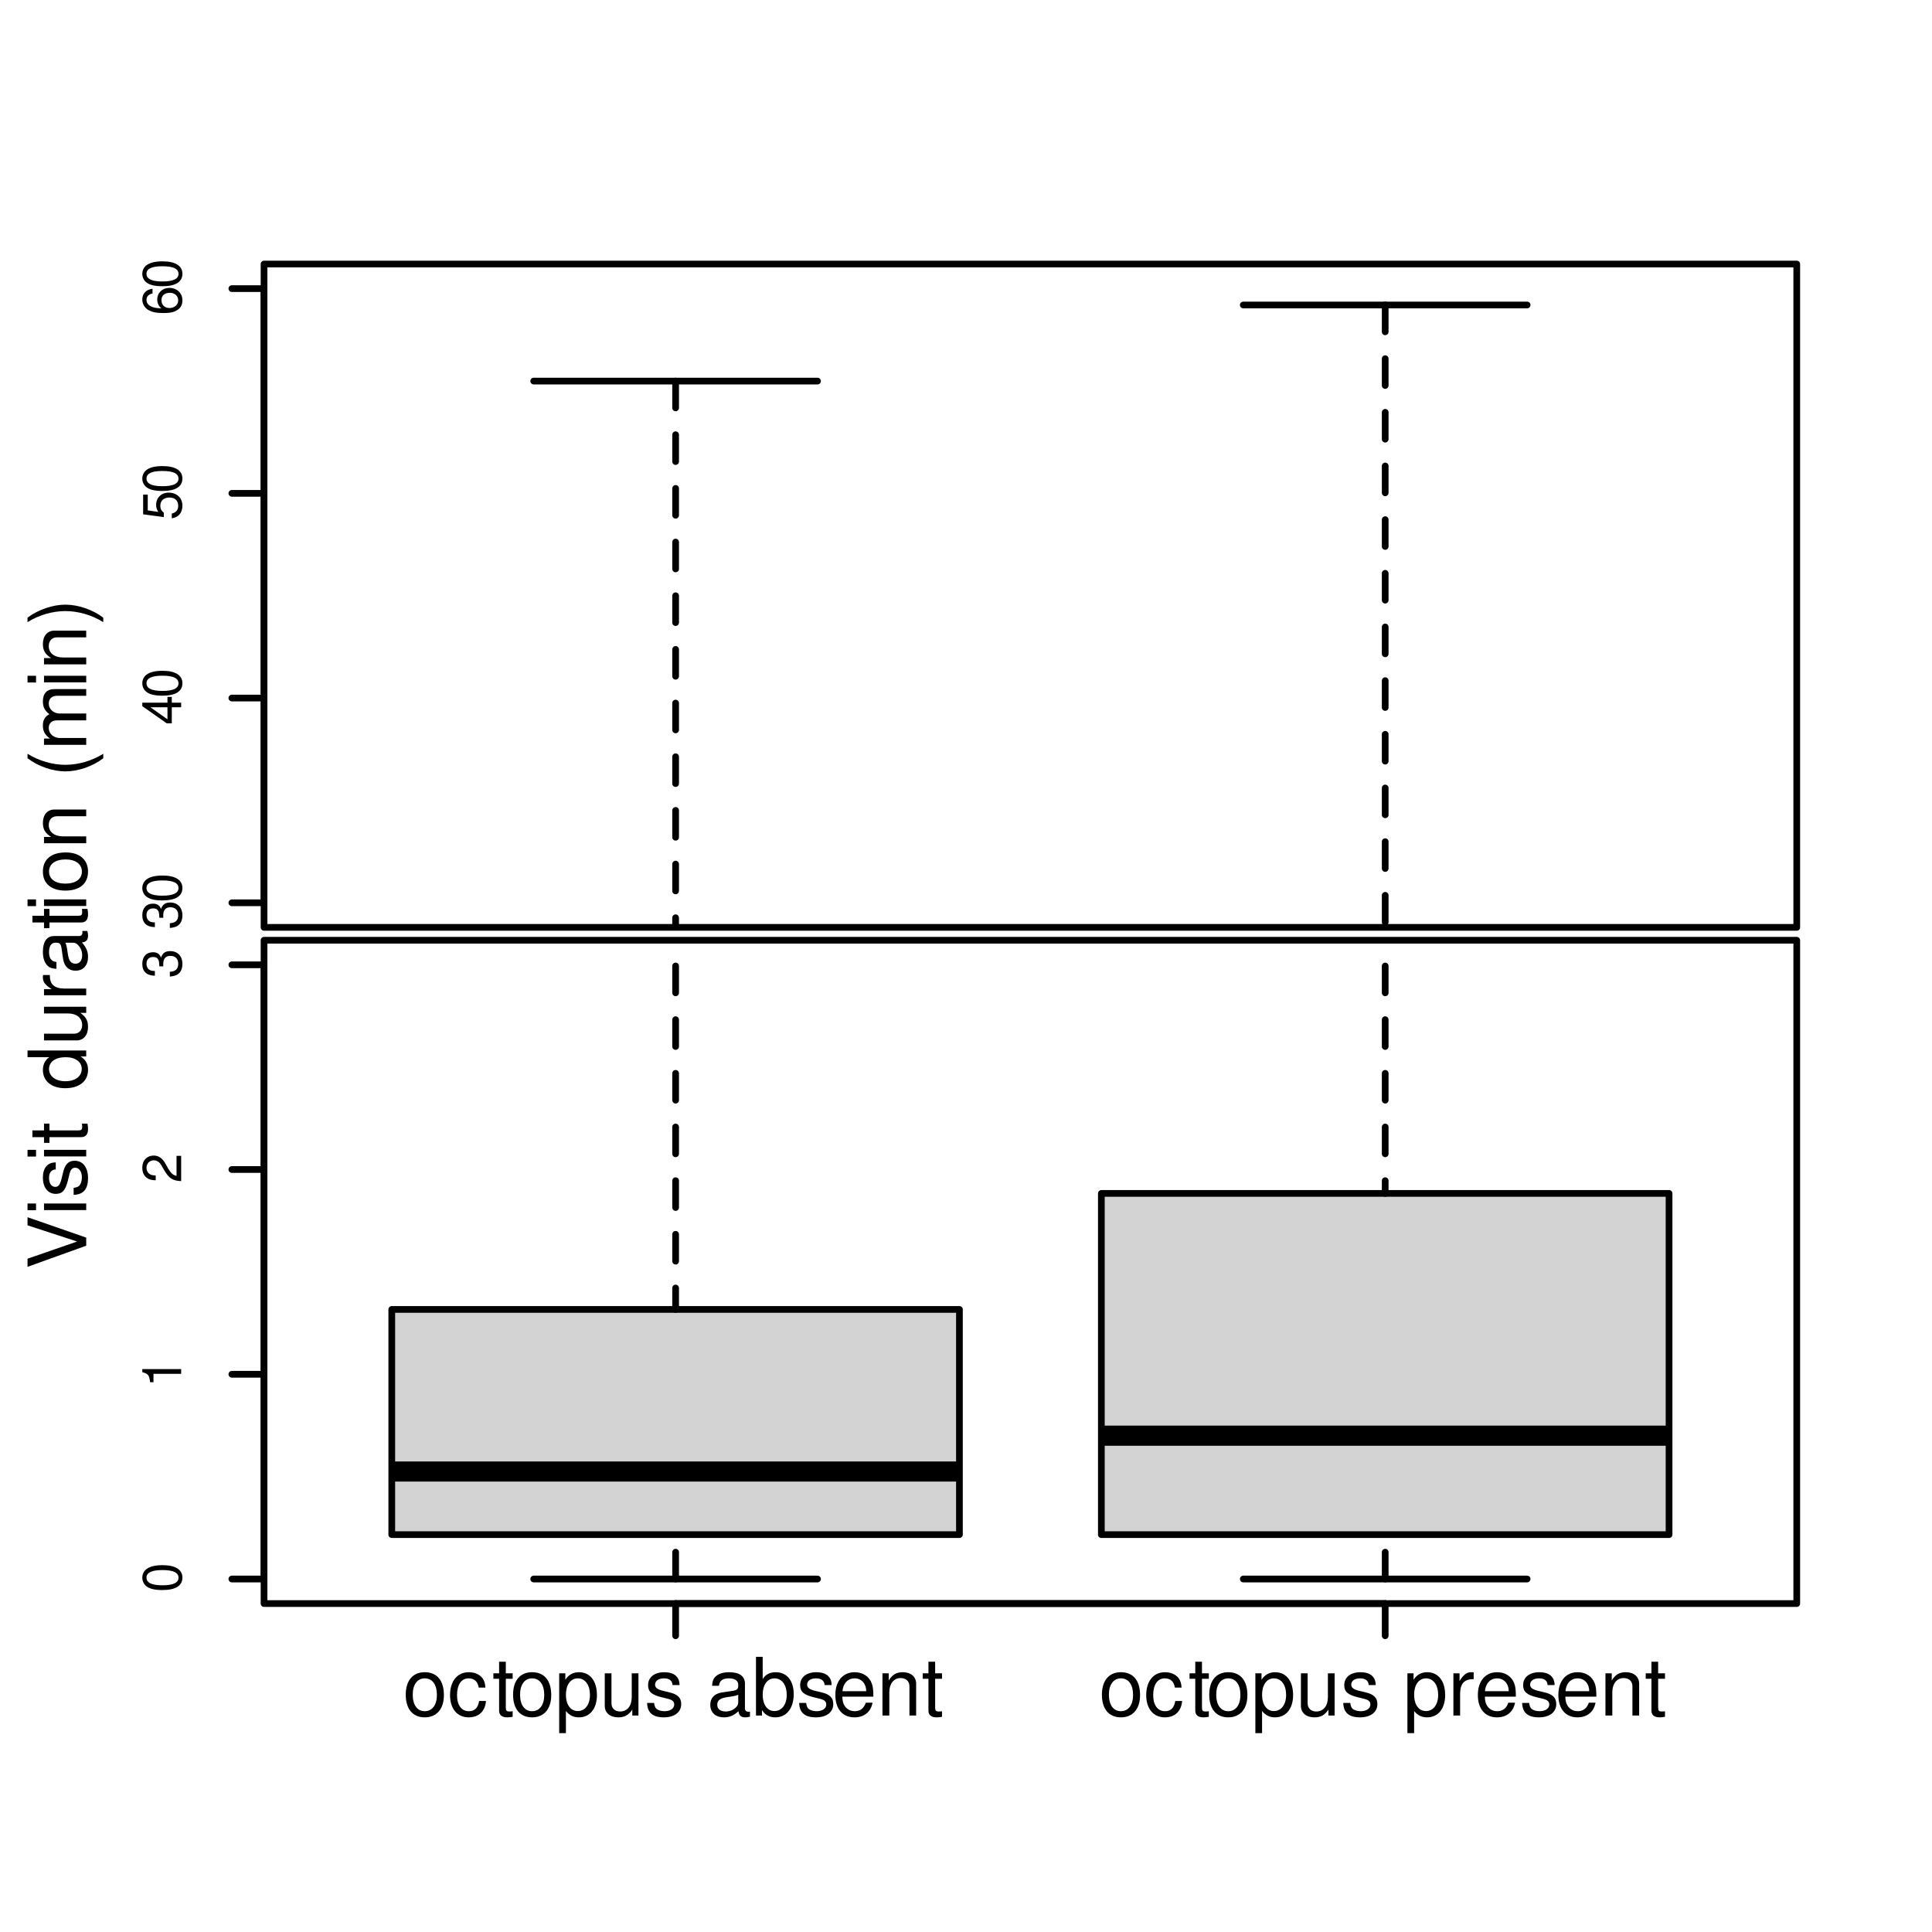
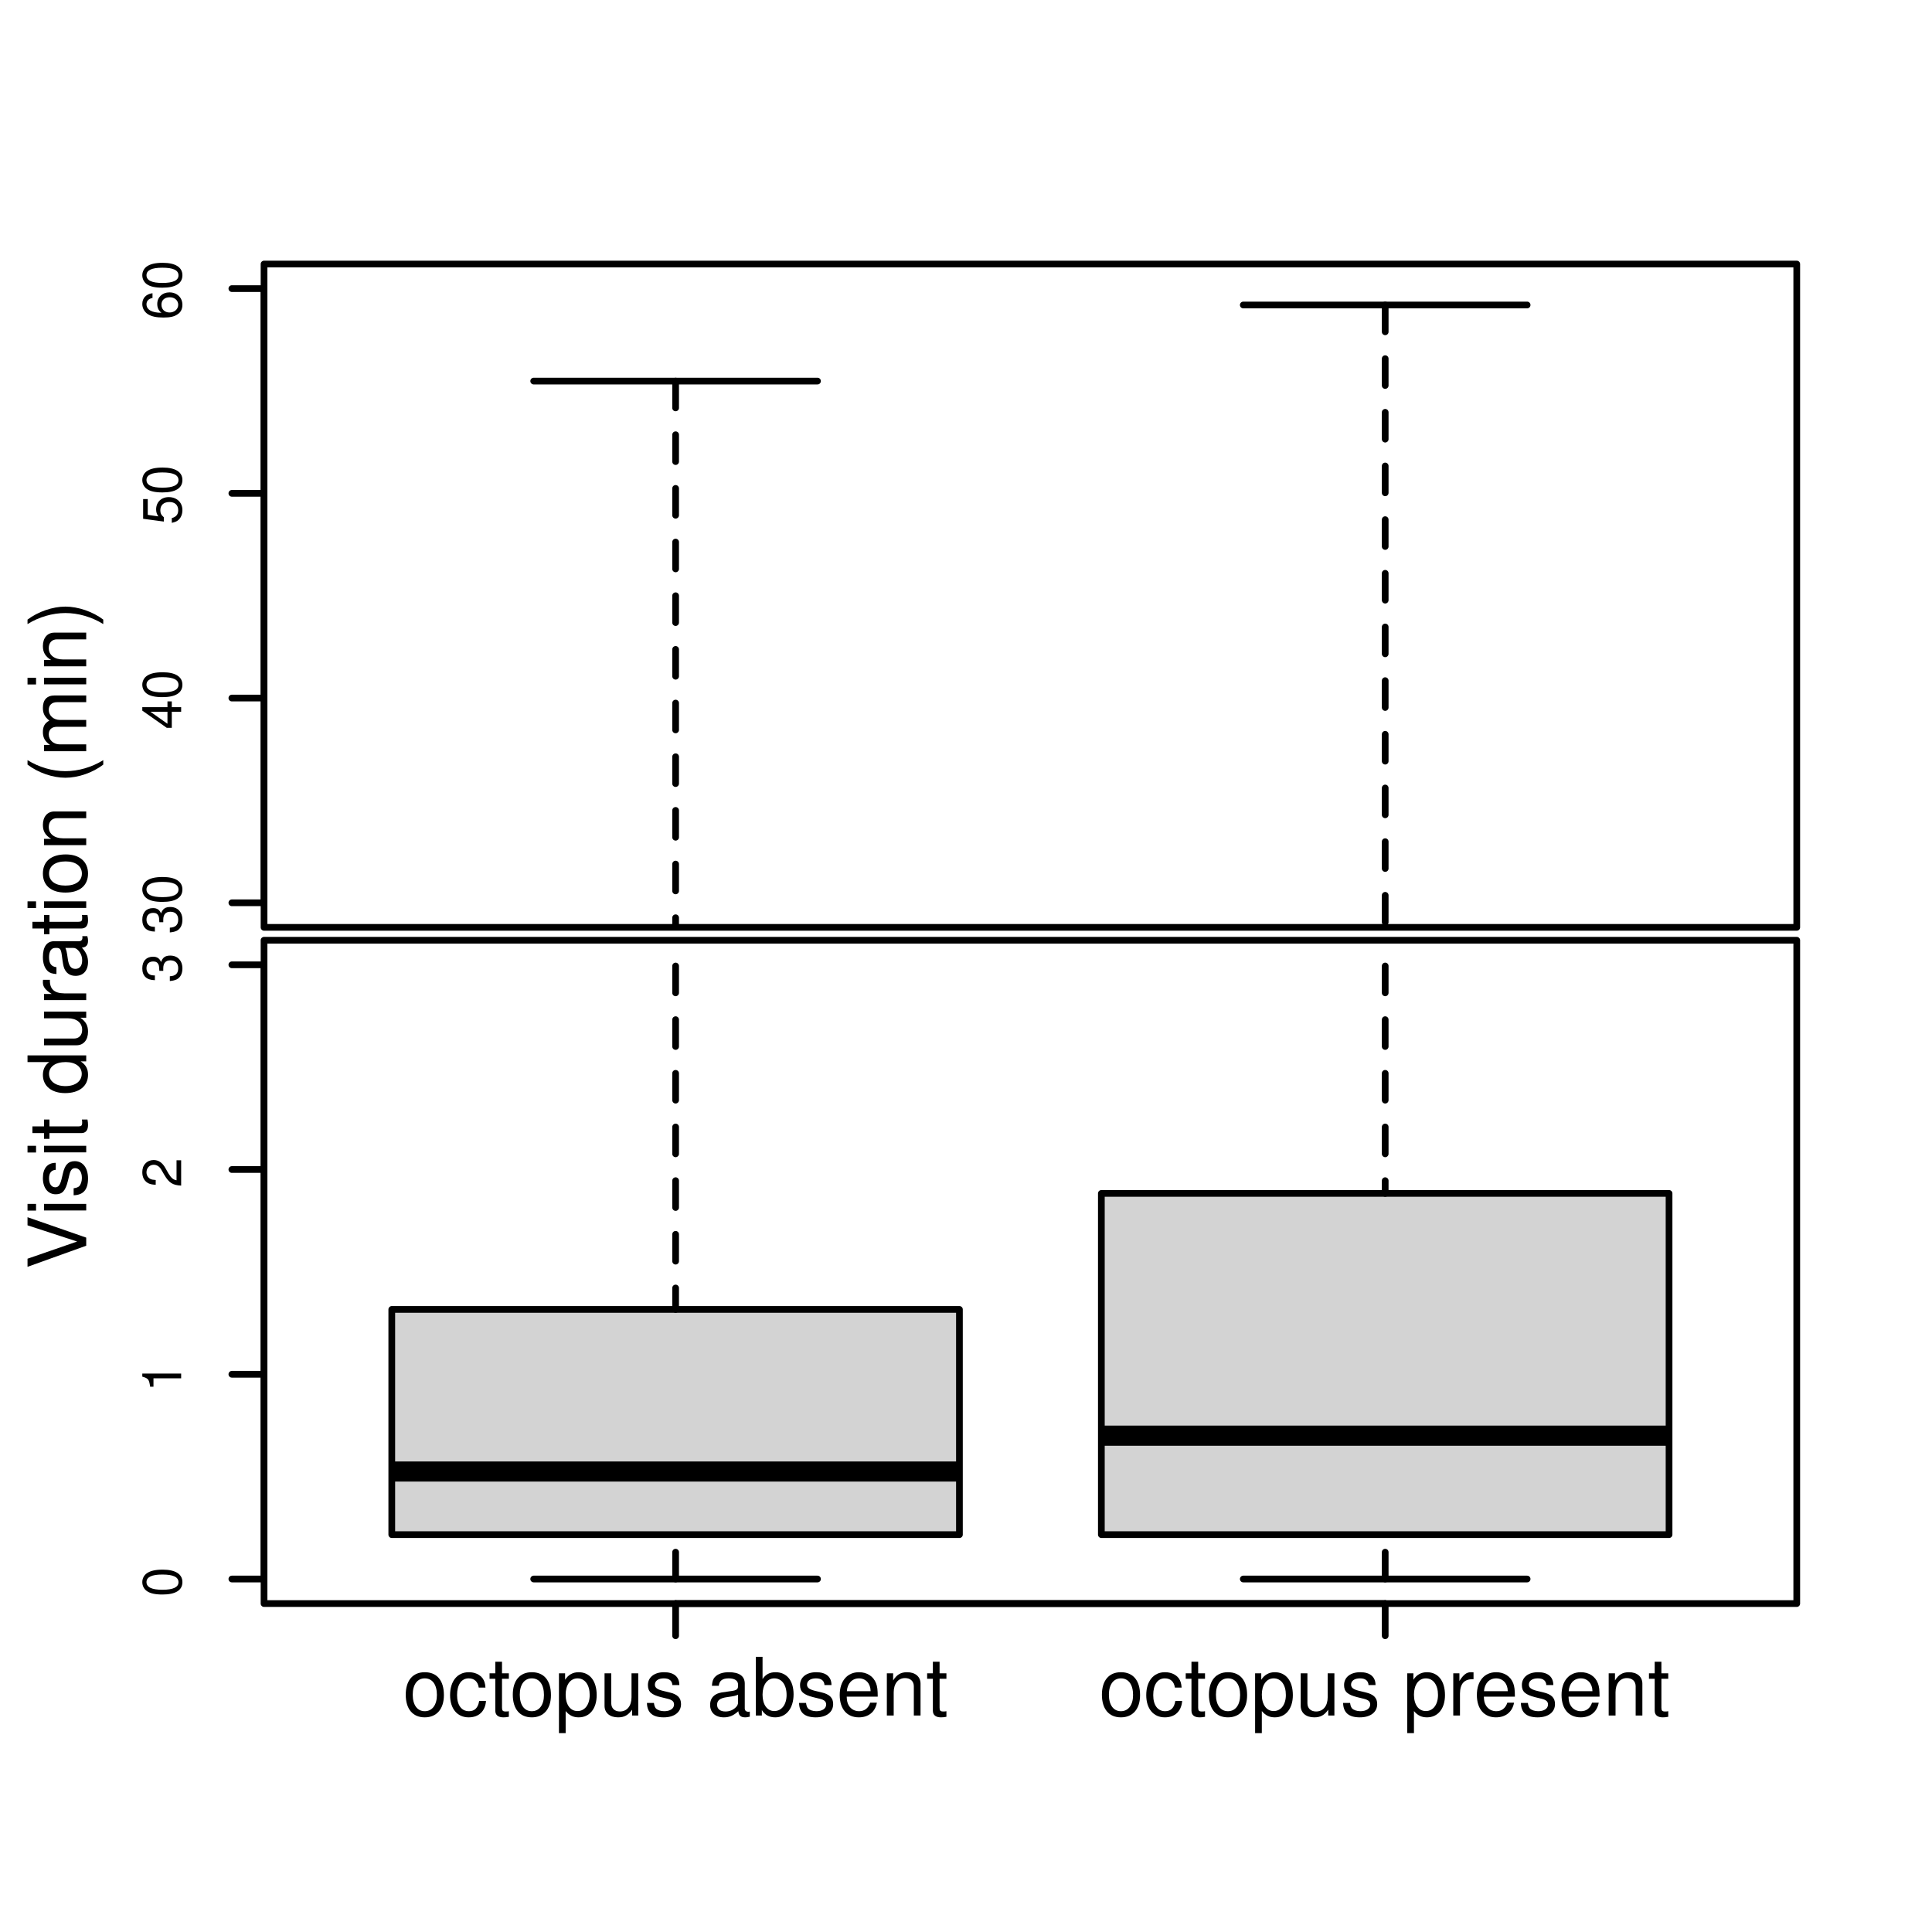
<svg xmlns="http://www.w3.org/2000/svg" xmlns:xlink="http://www.w3.org/1999/xlink" width="216pt" height="216pt" viewBox="0 0 216 216" version="1.1">
  <defs>
    <g>
      <symbol overflow="visible" id="glyph0-0">
        <path style="stroke:none;" d="" />
      </symbol>
      <symbol overflow="visible" id="glyph0-1">
        <path style="stroke:none;" d="M -2 -1.328 L -2 -1.609 C -2 -2.188 -1.734 -2.5 -1.203 -2.5 C -0.656 -2.5 -0.328 -2.172 -0.328 -1.625 C -0.328 -1.031 -0.625 -0.75 -1.266 -0.719 L -1.266 -0.188 C -0.906 -0.219 -0.688 -0.281 -0.484 -0.375 C -0.078 -0.594 0.141 -1.016 0.141 -1.594 C 0.141 -2.469 -0.391 -3.031 -1.219 -3.031 C -1.766 -3.031 -2.062 -2.828 -2.25 -2.312 C -2.406 -2.719 -2.703 -2.906 -3.141 -2.906 C -3.891 -2.906 -4.344 -2.422 -4.344 -1.609 C -4.344 -0.75 -3.859 -0.297 -2.938 -0.281 L -2.938 -0.812 C -3.203 -0.812 -3.359 -0.844 -3.484 -0.906 C -3.734 -1.031 -3.875 -1.297 -3.875 -1.625 C -3.875 -2.094 -3.594 -2.375 -3.125 -2.375 C -2.812 -2.375 -2.641 -2.266 -2.531 -2.031 C -2.469 -1.891 -2.453 -1.688 -2.438 -1.328 Z M -2 -1.328 " />
      </symbol>
      <symbol overflow="visible" id="glyph0-2">
        <path style="stroke:none;" d="M -4.344 -1.656 C -4.344 -1.25 -4.156 -0.891 -3.859 -0.672 C -3.484 -0.391 -2.906 -0.266 -2.094 -0.266 C -0.641 -0.266 0.141 -0.734 0.141 -1.656 C 0.141 -2.547 -0.641 -3.047 -2.062 -3.047 C -2.906 -3.047 -3.469 -2.906 -3.859 -2.625 C -4.156 -2.406 -4.344 -2.047 -4.344 -1.656 Z M -3.875 -1.656 C -3.875 -2.219 -3.281 -2.5 -2.109 -2.5 C -0.875 -2.5 -0.297 -2.219 -0.297 -1.641 C -0.297 -1.078 -0.906 -0.797 -2.094 -0.797 C -3.281 -0.797 -3.875 -1.078 -3.875 -1.656 Z M -3.875 -1.656 " />
      </symbol>
      <symbol overflow="visible" id="glyph0-3">
        <path style="stroke:none;" d="M -1.047 -1.969 L 0 -1.969 L 0 -2.484 L -1.047 -2.484 L -1.047 -3.125 L -1.531 -3.125 L -1.531 -2.484 L -4.344 -2.484 L -4.344 -2.094 L -1.609 -0.172 L -1.047 -0.172 Z M -1.531 -1.969 L -1.531 -0.625 L -3.438 -1.969 Z M -1.531 -1.969 " />
      </symbol>
      <symbol overflow="visible" id="glyph0-4">
        <path style="stroke:none;" d="M -4.25 -2.859 L -4.25 -0.656 L -1.938 -0.344 L -1.938 -0.828 C -2.234 -1.078 -2.328 -1.281 -2.328 -1.609 C -2.328 -2.188 -1.938 -2.531 -1.312 -2.531 C -0.703 -2.531 -0.328 -2.188 -0.328 -1.609 C -0.328 -1.141 -0.562 -0.859 -1.047 -0.734 L -1.047 -0.203 C -0.703 -0.281 -0.531 -0.344 -0.375 -0.469 C -0.047 -0.703 0.141 -1.141 0.141 -1.625 C 0.141 -2.484 -0.484 -3.078 -1.391 -3.078 C -2.219 -3.078 -2.797 -2.516 -2.797 -1.703 C -2.797 -1.406 -2.719 -1.156 -2.547 -0.922 L -3.734 -1.094 L -3.734 -2.859 Z M -4.25 -2.859 " />
      </symbol>
      <symbol overflow="visible" id="glyph0-5">
        <path style="stroke:none;" d="M -3.203 -2.984 C -3.922 -2.891 -4.344 -2.438 -4.344 -1.781 C -4.344 -1.312 -4.109 -0.891 -3.719 -0.641 C -3.297 -0.375 -2.766 -0.266 -1.984 -0.266 C -1.25 -0.266 -0.781 -0.359 -0.406 -0.625 C -0.047 -0.844 0.141 -1.219 0.141 -1.688 C 0.141 -2.5 -0.469 -3.078 -1.312 -3.078 C -2.109 -3.078 -2.672 -2.531 -2.672 -1.781 C -2.672 -1.359 -2.516 -1.031 -2.203 -0.797 C -3.281 -0.797 -3.875 -1.141 -3.875 -1.75 C -3.875 -2.125 -3.625 -2.375 -3.203 -2.453 Z M -2.203 -1.703 C -2.203 -2.219 -1.844 -2.531 -1.266 -2.531 C -0.719 -2.531 -0.328 -2.172 -0.328 -1.688 C -0.328 -1.203 -0.75 -0.828 -1.297 -0.828 C -1.844 -0.828 -2.203 -1.188 -2.203 -1.703 Z M -2.203 -1.703 " />
      </symbol>
      <symbol overflow="visible" id="glyph0-6">
        <path style="stroke:none;" d="M -3.094 -1.547 L 0 -1.547 L 0 -2.078 L -4.344 -2.078 L -4.344 -1.734 C -3.672 -1.547 -3.578 -1.422 -3.469 -0.609 L -3.094 -0.609 Z M -3.094 -1.547 " />
      </symbol>
      <symbol overflow="visible" id="glyph0-7">
        <path style="stroke:none;" d="M -0.516 -3.031 L -0.516 -0.797 C -0.875 -0.859 -1.109 -1.047 -1.422 -1.562 L -1.766 -2.172 C -2.094 -2.766 -2.531 -3.062 -3.078 -3.062 C -3.438 -3.062 -3.766 -2.922 -4 -2.672 C -4.234 -2.422 -4.344 -2.109 -4.344 -1.703 C -4.344 -1.156 -4.141 -0.766 -3.781 -0.531 C -3.547 -0.375 -3.281 -0.312 -2.844 -0.297 L -2.844 -0.828 C -3.125 -0.844 -3.312 -0.875 -3.453 -0.953 C -3.719 -1.094 -3.875 -1.375 -3.875 -1.688 C -3.875 -2.172 -3.531 -2.531 -3.062 -2.531 C -2.719 -2.531 -2.406 -2.328 -2.203 -1.953 L -1.875 -1.391 C -1.359 -0.516 -0.953 -0.25 0 -0.203 L 0 -3.031 Z M -0.516 -3.031 " />
      </symbol>
      <symbol overflow="visible" id="glyph1-0">
        <path style="stroke:none;" d="" />
      </symbol>
      <symbol overflow="visible" id="glyph1-1">
        <path style="stroke:none;" d="M 2.453 -4.844 C 1.109 -4.844 0.328 -3.906 0.328 -2.328 C 0.328 -0.734 1.109 0.203 2.453 0.203 C 3.781 0.203 4.594 -0.734 4.594 -2.281 C 4.594 -3.922 3.812 -4.844 2.453 -4.844 Z M 2.453 -4.156 C 3.297 -4.156 3.812 -3.469 3.812 -2.297 C 3.812 -1.172 3.281 -0.484 2.453 -0.484 C 1.625 -0.484 1.109 -1.172 1.109 -2.328 C 1.109 -3.469 1.625 -4.156 2.453 -4.156 Z M 2.453 -4.156 " />
      </symbol>
      <symbol overflow="visible" id="glyph1-2">
        <path style="stroke:none;" d="M 4.234 -3.125 C 4.203 -3.594 4.109 -3.891 3.922 -4.156 C 3.594 -4.594 3.031 -4.844 2.375 -4.844 C 1.094 -4.844 0.281 -3.844 0.281 -2.281 C 0.281 -0.75 1.094 0.203 2.359 0.203 C 3.484 0.203 4.203 -0.469 4.297 -1.625 L 3.531 -1.625 C 3.406 -0.859 3.031 -0.484 2.391 -0.484 C 1.562 -0.484 1.062 -1.156 1.062 -2.281 C 1.062 -3.453 1.547 -4.156 2.359 -4.156 C 3 -4.156 3.391 -3.781 3.484 -3.125 Z M 4.234 -3.125 " />
      </symbol>
      <symbol overflow="visible" id="glyph1-3">
        <path style="stroke:none;" d="M 2.281 -4.719 L 1.516 -4.719 L 1.516 -6.016 L 0.766 -6.016 L 0.766 -4.719 L 0.125 -4.719 L 0.125 -4.109 L 0.766 -4.109 L 0.766 -0.547 C 0.766 -0.047 1.094 0.203 1.672 0.203 C 1.875 0.203 2.031 0.188 2.281 0.141 L 2.281 -0.484 C 2.172 -0.453 2.078 -0.453 1.922 -0.453 C 1.609 -0.453 1.516 -0.547 1.516 -0.875 L 1.516 -4.109 L 2.281 -4.109 Z M 2.281 -4.719 " />
      </symbol>
      <symbol overflow="visible" id="glyph1-4">
        <path style="stroke:none;" d="M 0.484 1.969 L 1.234 1.969 L 1.234 -0.5 C 1.641 -0.016 2.078 0.203 2.688 0.203 C 3.922 0.203 4.703 -0.781 4.703 -2.281 C 4.703 -3.859 3.938 -4.844 2.688 -4.844 C 2.047 -4.844 1.531 -4.562 1.172 -4 L 1.172 -4.719 L 0.484 -4.719 Z M 2.562 -4.156 C 3.391 -4.156 3.922 -3.422 3.922 -2.297 C 3.922 -1.219 3.375 -0.5 2.562 -0.5 C 1.75 -0.5 1.234 -1.219 1.234 -2.328 C 1.234 -3.422 1.75 -4.156 2.562 -4.156 Z M 2.562 -4.156 " />
      </symbol>
      <symbol overflow="visible" id="glyph1-5">
        <path style="stroke:none;" d="M 4.344 0 L 4.344 -4.719 L 3.594 -4.719 L 3.594 -2.047 C 3.594 -1.078 3.094 -0.453 2.297 -0.453 C 1.703 -0.453 1.328 -0.812 1.328 -1.375 L 1.328 -4.719 L 0.578 -4.719 L 0.578 -1.078 C 0.578 -0.297 1.172 0.203 2.094 0.203 C 2.781 0.203 3.219 -0.031 3.656 -0.656 L 3.656 0 Z M 4.344 0 " />
      </symbol>
      <symbol overflow="visible" id="glyph1-6">
        <path style="stroke:none;" d="M 3.938 -3.406 C 3.938 -4.328 3.328 -4.844 2.234 -4.844 C 1.141 -4.844 0.422 -4.281 0.422 -3.406 C 0.422 -2.672 0.797 -2.328 1.922 -2.047 L 2.625 -1.875 C 3.141 -1.75 3.344 -1.562 3.344 -1.234 C 3.344 -0.781 2.906 -0.484 2.25 -0.484 C 1.844 -0.484 1.5 -0.609 1.312 -0.797 C 1.203 -0.938 1.141 -1.078 1.094 -1.406 L 0.312 -1.406 C 0.344 -0.312 0.953 0.203 2.188 0.203 C 3.375 0.203 4.125 -0.375 4.125 -1.281 C 4.125 -1.984 3.734 -2.375 2.797 -2.594 L 2.078 -2.766 C 1.469 -2.922 1.203 -3.109 1.203 -3.453 C 1.203 -3.891 1.594 -4.156 2.203 -4.156 C 2.812 -4.156 3.125 -3.891 3.156 -3.406 Z M 3.938 -3.406 " />
      </symbol>
      <symbol overflow="visible" id="glyph1-7">
        <path style="stroke:none;" d="" />
      </symbol>
      <symbol overflow="visible" id="glyph1-8">
        <path style="stroke:none;" d="M 4.812 -0.438 C 4.734 -0.422 4.703 -0.422 4.656 -0.422 C 4.391 -0.422 4.25 -0.562 4.25 -0.797 L 4.25 -3.562 C 4.25 -4.406 3.641 -4.844 2.469 -4.844 C 1.781 -4.844 1.234 -4.656 0.906 -4.297 C 0.688 -4.062 0.609 -3.781 0.578 -3.328 L 1.344 -3.328 C 1.406 -3.891 1.75 -4.156 2.453 -4.156 C 3.125 -4.156 3.5 -3.906 3.5 -3.453 L 3.5 -3.266 C 3.484 -2.938 3.328 -2.812 2.719 -2.734 C 1.656 -2.594 1.5 -2.562 1.203 -2.453 C 0.656 -2.219 0.375 -1.797 0.375 -1.188 C 0.375 -0.328 0.969 0.203 1.922 0.203 C 2.516 0.203 3 0 3.531 -0.484 C 3.578 0 3.812 0.203 4.297 0.203 C 4.469 0.203 4.562 0.188 4.812 0.125 Z M 3.5 -1.484 C 3.5 -1.234 3.422 -1.078 3.203 -0.875 C 2.891 -0.594 2.531 -0.453 2.094 -0.453 C 1.5 -0.453 1.156 -0.734 1.156 -1.203 C 1.156 -1.703 1.484 -1.953 2.297 -2.062 C 3.094 -2.172 3.25 -2.219 3.5 -2.328 Z M 3.5 -1.484 " />
      </symbol>
      <symbol overflow="visible" id="glyph1-9">
        <path style="stroke:none;" d="M 0.484 -6.562 L 0.484 0 L 1.156 0 L 1.156 -0.609 C 1.516 -0.047 2 0.203 2.656 0.203 C 3.891 0.203 4.703 -0.812 4.703 -2.375 C 4.703 -3.906 3.938 -4.844 2.688 -4.844 C 2.047 -4.844 1.578 -4.609 1.234 -4.078 L 1.234 -6.562 Z M 2.547 -4.156 C 3.391 -4.156 3.922 -3.422 3.922 -2.297 C 3.922 -1.219 3.359 -0.5 2.547 -0.5 C 1.75 -0.5 1.234 -1.219 1.234 -2.328 C 1.234 -3.422 1.75 -4.156 2.547 -4.156 Z M 2.547 -4.156 " />
      </symbol>
      <symbol overflow="visible" id="glyph1-10">
        <path style="stroke:none;" d="M 4.609 -2.109 C 4.609 -2.828 4.562 -3.266 4.422 -3.609 C 4.125 -4.391 3.406 -4.844 2.516 -4.844 C 1.203 -4.844 0.359 -3.859 0.359 -2.297 C 0.359 -0.734 1.172 0.203 2.5 0.203 C 3.578 0.203 4.328 -0.406 4.516 -1.438 L 3.766 -1.438 C 3.562 -0.812 3.125 -0.484 2.531 -0.484 C 2.047 -0.484 1.641 -0.703 1.391 -1.094 C 1.219 -1.375 1.156 -1.641 1.141 -2.109 Z M 1.156 -2.719 C 1.219 -3.594 1.75 -4.156 2.516 -4.156 C 3.281 -4.156 3.812 -3.562 3.812 -2.719 Z M 1.156 -2.719 " />
      </symbol>
      <symbol overflow="visible" id="glyph1-11">
        <path style="stroke:none;" d="M 0.625 -4.719 L 0.625 0 L 1.391 0 L 1.391 -2.594 C 1.391 -3.562 1.891 -4.188 2.656 -4.188 C 3.266 -4.188 3.641 -3.828 3.641 -3.266 L 3.641 0 L 4.391 0 L 4.391 -3.562 C 4.391 -4.344 3.797 -4.844 2.891 -4.844 C 2.188 -4.844 1.734 -4.578 1.328 -3.922 L 1.328 -4.719 Z M 0.625 -4.719 " />
      </symbol>
      <symbol overflow="visible" id="glyph1-12">
        <path style="stroke:none;" d="M 0.625 -4.719 L 0.625 0 L 1.375 0 L 1.375 -2.453 C 1.391 -3.578 1.859 -4.094 2.891 -4.062 L 2.891 -4.828 C 2.766 -4.844 2.688 -4.844 2.594 -4.844 C 2.109 -4.844 1.75 -4.562 1.312 -3.859 L 1.312 -4.719 Z M 0.625 -4.719 " />
      </symbol>
      <symbol overflow="visible" id="glyph2-0">
        <path style="stroke:none;" d="" />
      </symbol>
      <symbol overflow="visible" id="glyph2-1">
        <path style="stroke:none;" d="M 0 -3.531 L -6.562 -5.812 L -6.562 -4.906 L -1.016 -3.094 L -6.562 -1.172 L -6.562 -0.266 L 0 -2.625 Z M 0 -3.531 " />
      </symbol>
      <symbol overflow="visible" id="glyph2-2">
        <path style="stroke:none;" d="M -4.719 -1.344 L -4.719 -0.609 L 0 -0.609 L 0 -1.344 Z M -6.562 -1.344 L -6.562 -0.594 L -5.609 -0.594 L -5.609 -1.344 Z M -6.562 -1.344 " />
      </symbol>
      <symbol overflow="visible" id="glyph2-3">
        <path style="stroke:none;" d="M -3.406 -3.938 C -4.328 -3.938 -4.844 -3.328 -4.844 -2.234 C -4.844 -1.141 -4.281 -0.422 -3.406 -0.422 C -2.672 -0.422 -2.328 -0.797 -2.047 -1.922 L -1.875 -2.625 C -1.75 -3.141 -1.562 -3.344 -1.234 -3.344 C -0.781 -3.344 -0.484 -2.906 -0.484 -2.25 C -0.484 -1.844 -0.609 -1.5 -0.797 -1.312 C -0.938 -1.203 -1.078 -1.141 -1.406 -1.094 L -1.406 -0.312 C -0.312 -0.344 0.203 -0.953 0.203 -2.188 C 0.203 -3.375 -0.375 -4.125 -1.281 -4.125 C -1.984 -4.125 -2.375 -3.734 -2.594 -2.797 L -2.766 -2.078 C -2.922 -1.469 -3.109 -1.203 -3.453 -1.203 C -3.891 -1.203 -4.156 -1.594 -4.156 -2.203 C -4.156 -2.812 -3.891 -3.125 -3.406 -3.156 Z M -3.406 -3.938 " />
      </symbol>
      <symbol overflow="visible" id="glyph2-4">
        <path style="stroke:none;" d="M -4.719 -2.281 L -4.719 -1.516 L -6.016 -1.516 L -6.016 -0.766 L -4.719 -0.766 L -4.719 -0.125 L -4.109 -0.125 L -4.109 -0.766 L -0.547 -0.766 C -0.047 -0.766 0.203 -1.094 0.203 -1.672 C 0.203 -1.875 0.188 -2.031 0.141 -2.281 L -0.484 -2.281 C -0.453 -2.172 -0.453 -2.078 -0.453 -1.922 C -0.453 -1.609 -0.547 -1.516 -0.875 -1.516 L -4.109 -1.516 L -4.109 -2.281 Z M -4.719 -2.281 " />
      </symbol>
      <symbol overflow="visible" id="glyph2-5">
        <path style="stroke:none;" d="" />
      </symbol>
      <symbol overflow="visible" id="glyph2-6">
        <path style="stroke:none;" d="M -6.562 -4.453 L -6.562 -3.703 L -4.125 -3.703 C -4.594 -3.391 -4.844 -2.891 -4.844 -2.266 C -4.844 -1.031 -3.875 -0.234 -2.359 -0.234 C -0.781 -0.234 0.203 -1.016 0.203 -2.281 C 0.203 -2.938 -0.031 -3.391 -0.625 -3.781 L 0 -3.781 L 0 -4.453 Z M -4.156 -2.391 C -4.156 -3.188 -3.438 -3.703 -2.297 -3.703 C -1.219 -3.703 -0.5 -3.188 -0.5 -2.391 C -0.5 -1.562 -1.219 -1.016 -2.328 -1.016 C -3.422 -1.016 -4.156 -1.562 -4.156 -2.391 Z M -4.156 -2.391 " />
      </symbol>
      <symbol overflow="visible" id="glyph2-7">
        <path style="stroke:none;" d="M 0 -4.344 L -4.719 -4.344 L -4.719 -3.594 L -2.047 -3.594 C -1.078 -3.594 -0.453 -3.094 -0.453 -2.297 C -0.453 -1.703 -0.812 -1.328 -1.375 -1.328 L -4.719 -1.328 L -4.719 -0.578 L -1.078 -0.578 C -0.297 -0.578 0.203 -1.172 0.203 -2.094 C 0.203 -2.781 -0.031 -3.219 -0.656 -3.656 L 0 -3.656 Z M 0 -4.344 " />
      </symbol>
      <symbol overflow="visible" id="glyph2-8">
        <path style="stroke:none;" d="M -4.719 -0.625 L 0 -0.625 L 0 -1.375 L -2.453 -1.375 C -3.578 -1.391 -4.094 -1.859 -4.062 -2.891 L -4.828 -2.891 C -4.844 -2.766 -4.844 -2.688 -4.844 -2.594 C -4.844 -2.109 -4.562 -1.75 -3.859 -1.312 L -4.719 -1.312 Z M -4.719 -0.625 " />
      </symbol>
      <symbol overflow="visible" id="glyph2-9">
        <path style="stroke:none;" d="M -0.438 -4.812 C -0.422 -4.734 -0.422 -4.703 -0.422 -4.656 C -0.422 -4.391 -0.562 -4.25 -0.797 -4.25 L -3.562 -4.25 C -4.406 -4.25 -4.844 -3.641 -4.844 -2.469 C -4.844 -1.781 -4.656 -1.234 -4.297 -0.906 C -4.062 -0.688 -3.781 -0.609 -3.328 -0.578 L -3.328 -1.344 C -3.891 -1.406 -4.156 -1.75 -4.156 -2.453 C -4.156 -3.125 -3.906 -3.5 -3.453 -3.5 L -3.266 -3.5 C -2.938 -3.484 -2.812 -3.328 -2.734 -2.719 C -2.594 -1.656 -2.562 -1.5 -2.453 -1.203 C -2.219 -0.656 -1.797 -0.375 -1.188 -0.375 C -0.328 -0.375 0.203 -0.969 0.203 -1.922 C 0.203 -2.516 0 -3 -0.484 -3.531 C 0 -3.578 0.203 -3.812 0.203 -4.297 C 0.203 -4.469 0.188 -4.562 0.125 -4.812 Z M -1.484 -3.5 C -1.234 -3.5 -1.078 -3.422 -0.875 -3.203 C -0.594 -2.891 -0.453 -2.531 -0.453 -2.094 C -0.453 -1.5 -0.734 -1.156 -1.203 -1.156 C -1.703 -1.156 -1.953 -1.484 -2.062 -2.297 C -2.172 -3.094 -2.219 -3.25 -2.328 -3.5 Z M -1.484 -3.5 " />
      </symbol>
      <symbol overflow="visible" id="glyph2-10">
        <path style="stroke:none;" d="M -4.844 -2.453 C -4.844 -1.109 -3.906 -0.328 -2.328 -0.328 C -0.734 -0.328 0.203 -1.109 0.203 -2.453 C 0.203 -3.781 -0.734 -4.594 -2.281 -4.594 C -3.922 -4.594 -4.844 -3.812 -4.844 -2.453 Z M -4.156 -2.453 C -4.156 -3.297 -3.469 -3.812 -2.297 -3.812 C -1.172 -3.812 -0.484 -3.281 -0.484 -2.453 C -0.484 -1.625 -1.172 -1.109 -2.328 -1.109 C -3.469 -1.109 -4.156 -1.625 -4.156 -2.453 Z M -4.156 -2.453 " />
      </symbol>
      <symbol overflow="visible" id="glyph2-11">
        <path style="stroke:none;" d="M -4.719 -0.625 L 0 -0.625 L 0 -1.391 L -2.594 -1.391 C -3.562 -1.391 -4.188 -1.891 -4.188 -2.656 C -4.188 -3.266 -3.828 -3.641 -3.266 -3.641 L 0 -3.641 L 0 -4.391 L -3.562 -4.391 C -4.344 -4.391 -4.844 -3.797 -4.844 -2.891 C -4.844 -2.188 -4.578 -1.734 -3.922 -1.328 L -4.719 -1.328 Z M -4.719 -0.625 " />
      </symbol>
      <symbol overflow="visible" id="glyph2-12">
        <path style="stroke:none;" d="M -6.562 -2.125 C -5.375 -1.219 -3.75 -0.656 -2.328 -0.656 C -0.906 -0.656 0.734 -1.219 1.906 -2.125 L 1.906 -2.625 C 0.625 -1.828 -0.891 -1.391 -2.328 -1.391 C -3.766 -1.391 -5.281 -1.828 -6.562 -2.625 Z M -6.562 -2.125 " />
      </symbol>
      <symbol overflow="visible" id="glyph2-13">
        <path style="stroke:none;" d="M -4.719 -0.625 L 0 -0.625 L 0 -1.391 L -2.969 -1.391 C -3.641 -1.391 -4.188 -1.875 -4.188 -2.5 C -4.188 -3.047 -3.859 -3.359 -3.25 -3.359 L 0 -3.359 L 0 -4.125 L -2.969 -4.125 C -3.641 -4.125 -4.188 -4.609 -4.188 -5.234 C -4.188 -5.781 -3.844 -6.109 -3.25 -6.109 L 0 -6.109 L 0 -6.859 L -3.531 -6.859 C -4.391 -6.859 -4.844 -6.375 -4.844 -5.484 C -4.844 -4.859 -4.656 -4.484 -4.125 -4.047 C -4.641 -3.766 -4.844 -3.391 -4.844 -2.766 C -4.844 -2.141 -4.609 -1.719 -4.047 -1.328 L -4.719 -1.328 Z M -4.719 -0.625 " />
      </symbol>
      <symbol overflow="visible" id="glyph2-14">
        <path style="stroke:none;" d="M 1.906 -0.844 C 0.734 -1.734 -0.906 -2.297 -2.328 -2.297 C -3.75 -2.297 -5.375 -1.734 -6.562 -0.844 L -6.562 -0.344 C -5.281 -1.141 -3.766 -1.578 -2.328 -1.578 C -0.891 -1.578 0.625 -1.141 1.906 -0.344 Z M 1.906 -0.844 " />
      </symbol>
    </g>
    <clipPath id="clip1">
      <path d="M 75 42 L 76 42 L 76 103.68 L 75 103.68 Z M 75 42 " />
    </clipPath>
    <clipPath id="clip2">
      <path d="M 154 33 L 156 33 L 156 103.68 L 154 103.68 Z M 154 33 " />
    </clipPath>
    <clipPath id="clip3">
      <path d="M 75 105.121 L 76 105.121 L 76 147 L 75 147 Z M 75 105.121 " />
    </clipPath>
    <clipPath id="clip4">
      <path d="M 154 105.121 L 156 105.121 L 156 134 L 154 134 Z M 154 105.121 " />
    </clipPath>
  </defs>
-   <g id="surface275">
+   <g id="surface330">
    <rect x="0" y="0" width="216" height="216" style="fill:rgb(100%,100%,100%);fill-opacity:1;stroke:none;" />
    <g clip-path="url(#clip1)" clip-rule="nonzero">
      <path style="fill:none;stroke-width:0.75;stroke-linecap:round;stroke-linejoin:round;stroke:rgb(0%,0%,0%);stroke-opacity:1;stroke-dasharray:3,3;stroke-miterlimit:10;" d="M 75.535 42.605 L 75.535 166.586 " />
    </g>
    <path style="fill:none;stroke-width:0.75;stroke-linecap:round;stroke-linejoin:round;stroke:rgb(0%,0%,0%);stroke-opacity:1;stroke-miterlimit:10;" d="M 59.668 42.605 L 91.398 42.605 " />
    <g clip-path="url(#clip2)" clip-rule="nonzero">
      <path style="fill:none;stroke-width:0.75;stroke-linecap:round;stroke-linejoin:round;stroke:rgb(0%,0%,0%);stroke-opacity:1;stroke-dasharray:3,3;stroke-miterlimit:10;" d="M 154.867 34.098 L 154.867 165.289 " />
    </g>
    <path style="fill:none;stroke-width:0.75;stroke-linecap:round;stroke-linejoin:round;stroke:rgb(0%,0%,0%);stroke-opacity:1;stroke-miterlimit:10;" d="M 139 34.098 L 170.734 34.098 " />
    <path style="fill:none;stroke-width:0.75;stroke-linecap:round;stroke-linejoin:round;stroke:rgb(0%,0%,0%);stroke-opacity:1;stroke-miterlimit:10;" d="M 29.52 100.934 L 29.52 32.266 " />
    <path style="fill:none;stroke-width:0.75;stroke-linecap:round;stroke-linejoin:round;stroke:rgb(0%,0%,0%);stroke-opacity:1;stroke-miterlimit:10;" d="M 29.52 100.934 L 25.922 100.934 " />
    <path style="fill:none;stroke-width:0.75;stroke-linecap:round;stroke-linejoin:round;stroke:rgb(0%,0%,0%);stroke-opacity:1;stroke-miterlimit:10;" d="M 29.52 78.043 L 25.922 78.043 " />
    <path style="fill:none;stroke-width:0.75;stroke-linecap:round;stroke-linejoin:round;stroke:rgb(0%,0%,0%);stroke-opacity:1;stroke-miterlimit:10;" d="M 29.52 55.156 L 25.922 55.156 " />
    <path style="fill:none;stroke-width:0.75;stroke-linecap:round;stroke-linejoin:round;stroke:rgb(0%,0%,0%);stroke-opacity:1;stroke-miterlimit:10;" d="M 29.52 32.266 L 25.922 32.266 " />
    <g style="fill:rgb(0%,0%,0%);fill-opacity:1;">
-       <use xlink:href="#glyph0-1" x="20.253" y="103.934" />
-       <use xlink:href="#glyph0-2" x="20.253" y="100.934" />
-     </g>
-     <g style="fill:rgb(0%,0%,0%);fill-opacity:1;">
-       <use xlink:href="#glyph0-3" x="20.253" y="81.043" />
-       <use xlink:href="#glyph0-2" x="20.253" y="78.043" />
-     </g>
-     <g style="fill:rgb(0%,0%,0%);fill-opacity:1;">
-       <use xlink:href="#glyph0-4" x="20.253" y="58.156" />
-       <use xlink:href="#glyph0-2" x="20.253" y="55.156" />
-     </g>
-     <g style="fill:rgb(0%,0%,0%);fill-opacity:1;">
-       <use xlink:href="#glyph0-5" x="20.253" y="35.266" />
-       <use xlink:href="#glyph0-2" x="20.253" y="32.266" />
+       <use xlink:href="#glyph0-1" x="20.253" y="104.434" />
+       <use xlink:href="#glyph0-2" x="20.253" y="101.098" />
+     </g>
+     <g style="fill:rgb(0%,0%,0%);fill-opacity:1;">
+       <use xlink:href="#glyph0-3" x="20.253" y="81.543" />
+       <use xlink:href="#glyph0-2" x="20.253" y="78.207" />
+     </g>
+     <g style="fill:rgb(0%,0%,0%);fill-opacity:1;">
+       <use xlink:href="#glyph0-4" x="20.253" y="58.656" />
+       <use xlink:href="#glyph0-2" x="20.253" y="55.32" />
+     </g>
+     <g style="fill:rgb(0%,0%,0%);fill-opacity:1;">
+       <use xlink:href="#glyph0-5" x="20.253" y="35.766" />
+       <use xlink:href="#glyph0-2" x="20.253" y="32.43" />
    </g>
    <path style="fill:none;stroke-width:0.75;stroke-linecap:round;stroke-linejoin:round;stroke:rgb(0%,0%,0%);stroke-opacity:1;stroke-miterlimit:10;" d="M 29.52 103.68 L 200.879 103.68 L 200.879 29.52 L 29.52 29.52 Z M 29.52 103.68 " />
    <path style=" stroke:none;fill-rule:nonzero;fill:rgb(82.745%,82.745%,82.745%);fill-opacity:1;" d="M 43.801 171.574 L 107.266 171.574 L 107.266 146.395 L 43.801 146.395 Z M 43.801 171.574 " />
    <path style="fill:none;stroke-width:2.25;stroke-linecap:butt;stroke-linejoin:round;stroke:rgb(0%,0%,0%);stroke-opacity:1;stroke-miterlimit:10;" d="M 43.801 164.516 L 107.266 164.516 " />
    <path style="fill:none;stroke-width:0.75;stroke-linecap:round;stroke-linejoin:round;stroke:rgb(0%,0%,0%);stroke-opacity:1;stroke-dasharray:3,3;stroke-miterlimit:10;" d="M 75.535 176.535 L 75.535 171.574 " />
    <g clip-path="url(#clip3)" clip-rule="nonzero">
      <path style="fill:none;stroke-width:0.75;stroke-linecap:round;stroke-linejoin:round;stroke:rgb(0%,0%,0%);stroke-opacity:1;stroke-dasharray:3,3;stroke-miterlimit:10;" d="M 75.535 -864 L 75.535 146.395 " />
    </g>
    <path style="fill:none;stroke-width:0.75;stroke-linecap:round;stroke-linejoin:round;stroke:rgb(0%,0%,0%);stroke-opacity:1;stroke-miterlimit:10;" d="M 59.668 176.535 L 91.398 176.535 " />
    <path style="fill:none;stroke-width:0.75;stroke-linecap:round;stroke-linejoin:round;stroke:rgb(0%,0%,0%);stroke-opacity:1;stroke-miterlimit:10;" d="M 43.801 171.574 L 107.266 171.574 L 107.266 146.395 L 43.801 146.395 Z M 43.801 171.574 " />
    <path style=" stroke:none;fill-rule:nonzero;fill:rgb(82.745%,82.745%,82.745%);fill-opacity:1;" d="M 123.133 171.574 L 186.602 171.574 L 186.602 133.426 L 123.133 133.426 Z M 123.133 171.574 " />
    <path style="fill:none;stroke-width:2.25;stroke-linecap:butt;stroke-linejoin:round;stroke:rgb(0%,0%,0%);stroke-opacity:1;stroke-miterlimit:10;" d="M 123.133 160.512 L 186.602 160.512 " />
    <path style="fill:none;stroke-width:0.75;stroke-linecap:round;stroke-linejoin:round;stroke:rgb(0%,0%,0%);stroke-opacity:1;stroke-dasharray:3,3;stroke-miterlimit:10;" d="M 154.867 176.535 L 154.867 171.574 " />
    <g clip-path="url(#clip4)" clip-rule="nonzero">
      <path style="fill:none;stroke-width:0.75;stroke-linecap:round;stroke-linejoin:round;stroke:rgb(0%,0%,0%);stroke-opacity:1;stroke-dasharray:3,3;stroke-miterlimit:10;" d="M 154.867 -864 L 154.867 133.426 " />
    </g>
    <path style="fill:none;stroke-width:0.75;stroke-linecap:round;stroke-linejoin:round;stroke:rgb(0%,0%,0%);stroke-opacity:1;stroke-miterlimit:10;" d="M 139 176.535 L 170.734 176.535 " />
    <path style="fill:none;stroke-width:0.75;stroke-linecap:round;stroke-linejoin:round;stroke:rgb(0%,0%,0%);stroke-opacity:1;stroke-miterlimit:10;" d="M 123.133 171.574 L 186.602 171.574 L 186.602 133.426 L 123.133 133.426 Z M 123.133 171.574 " />
    <path style="fill:none;stroke-width:0.75;stroke-linecap:round;stroke-linejoin:round;stroke:rgb(0%,0%,0%);stroke-opacity:1;stroke-miterlimit:10;" d="M 29.52 176.535 L 29.52 107.867 " />
    <path style="fill:none;stroke-width:0.75;stroke-linecap:round;stroke-linejoin:round;stroke:rgb(0%,0%,0%);stroke-opacity:1;stroke-miterlimit:10;" d="M 29.52 176.535 L 25.922 176.535 " />
    <path style="fill:none;stroke-width:0.75;stroke-linecap:round;stroke-linejoin:round;stroke:rgb(0%,0%,0%);stroke-opacity:1;stroke-miterlimit:10;" d="M 29.52 153.645 L 25.922 153.645 " />
    <path style="fill:none;stroke-width:0.75;stroke-linecap:round;stroke-linejoin:round;stroke:rgb(0%,0%,0%);stroke-opacity:1;stroke-miterlimit:10;" d="M 29.52 130.754 L 25.922 130.754 " />
    <path style="fill:none;stroke-width:0.75;stroke-linecap:round;stroke-linejoin:round;stroke:rgb(0%,0%,0%);stroke-opacity:1;stroke-miterlimit:10;" d="M 29.52 107.867 L 25.922 107.867 " />
    <g style="fill:rgb(0%,0%,0%);fill-opacity:1;">
-       <use xlink:href="#glyph0-2" x="20.253" y="178.035" />
-     </g>
-     <g style="fill:rgb(0%,0%,0%);fill-opacity:1;">
-       <use xlink:href="#glyph0-6" x="20.253" y="155.145" />
-     </g>
-     <g style="fill:rgb(0%,0%,0%);fill-opacity:1;">
-       <use xlink:href="#glyph0-7" x="20.253" y="132.254" />
-     </g>
-     <g style="fill:rgb(0%,0%,0%);fill-opacity:1;">
-       <use xlink:href="#glyph0-1" x="20.253" y="109.367" />
+       <use xlink:href="#glyph0-2" x="20.253" y="178.535" />
+     </g>
+     <g style="fill:rgb(0%,0%,0%);fill-opacity:1;">
+       <use xlink:href="#glyph0-6" x="20.253" y="155.645" />
+     </g>
+     <g style="fill:rgb(0%,0%,0%);fill-opacity:1;">
+       <use xlink:href="#glyph0-7" x="20.253" y="132.754" />
+     </g>
+     <g style="fill:rgb(0%,0%,0%);fill-opacity:1;">
+       <use xlink:href="#glyph0-1" x="20.253" y="109.867" />
    </g>
    <path style="fill:none;stroke-width:0.75;stroke-linecap:round;stroke-linejoin:round;stroke:rgb(0%,0%,0%);stroke-opacity:1;stroke-miterlimit:10;" d="M 75.535 179.281 L 154.867 179.281 " />
    <path style="fill:none;stroke-width:0.75;stroke-linecap:round;stroke-linejoin:round;stroke:rgb(0%,0%,0%);stroke-opacity:1;stroke-miterlimit:10;" d="M 75.535 179.281 L 75.535 182.879 " />
    <path style="fill:none;stroke-width:0.75;stroke-linecap:round;stroke-linejoin:round;stroke:rgb(0%,0%,0%);stroke-opacity:1;stroke-miterlimit:10;" d="M 154.867 179.281 L 154.867 182.879 " />
    <g style="fill:rgb(0%,0%,0%);fill-opacity:1;">
      <use xlink:href="#glyph1-1" x="45.035" y="191.799" />
-       <use xlink:href="#glyph1-2" x="50.035" y="191.799" />
-       <use xlink:href="#glyph1-3" x="55.035" y="191.799" />
-       <use xlink:href="#glyph1-1" x="57.035" y="191.799" />
-       <use xlink:href="#glyph1-4" x="62.035" y="191.799" />
-       <use xlink:href="#glyph1-5" x="67.035" y="191.799" />
-       <use xlink:href="#glyph1-6" x="72.035" y="191.799" />
-       <use xlink:href="#glyph1-7" x="76.035" y="191.799" />
-       <use xlink:href="#glyph1-8" x="79.035" y="191.799" />
-       <use xlink:href="#glyph1-9" x="84.035" y="191.799" />
-       <use xlink:href="#glyph1-6" x="89.035" y="191.799" />
-       <use xlink:href="#glyph1-10" x="93.035" y="191.799" />
-       <use xlink:href="#glyph1-11" x="98.035" y="191.799" />
-       <use xlink:href="#glyph1-3" x="103.035" y="191.799" />
+       <use xlink:href="#glyph1-2" x="50.039" y="191.799" />
+       <use xlink:href="#glyph1-3" x="54.609" y="191.799" />
+       <use xlink:href="#glyph1-1" x="57.003" y="191.799" />
+       <use xlink:href="#glyph1-4" x="62.007" y="191.799" />
+       <use xlink:href="#glyph1-5" x="67.011" y="191.799" />
+       <use xlink:href="#glyph1-6" x="72.015" y="191.799" />
+       <use xlink:href="#glyph1-7" x="76.514" y="191.799" />
+       <use xlink:href="#glyph1-8" x="79.016" y="191.799" />
+       <use xlink:href="#glyph1-9" x="84.02" y="191.799" />
+       <use xlink:href="#glyph1-6" x="89.023" y="191.799" />
+       <use xlink:href="#glyph1-10" x="93.522" y="191.799" />
+       <use xlink:href="#glyph1-11" x="98.526" y="191.799" />
+       <use xlink:href="#glyph1-3" x="103.53" y="191.799" />
    </g>
    <g style="fill:rgb(0%,0%,0%);fill-opacity:1;">
      <use xlink:href="#glyph1-1" x="122.867" y="191.799" />
-       <use xlink:href="#glyph1-2" x="127.867" y="191.799" />
-       <use xlink:href="#glyph1-3" x="132.867" y="191.799" />
-       <use xlink:href="#glyph1-1" x="134.867" y="191.799" />
-       <use xlink:href="#glyph1-4" x="139.867" y="191.799" />
-       <use xlink:href="#glyph1-5" x="144.867" y="191.799" />
-       <use xlink:href="#glyph1-6" x="149.867" y="191.799" />
-       <use xlink:href="#glyph1-7" x="153.867" y="191.799" />
-       <use xlink:href="#glyph1-4" x="156.867" y="191.799" />
-       <use xlink:href="#glyph1-12" x="161.867" y="191.799" />
-       <use xlink:href="#glyph1-10" x="164.867" y="191.799" />
-       <use xlink:href="#glyph1-6" x="169.867" y="191.799" />
-       <use xlink:href="#glyph1-10" x="173.867" y="191.799" />
-       <use xlink:href="#glyph1-11" x="178.867" y="191.799" />
-       <use xlink:href="#glyph1-3" x="183.867" y="191.799" />
+       <use xlink:href="#glyph1-2" x="127.871" y="191.799" />
+       <use xlink:href="#glyph1-3" x="132.441" y="191.799" />
+       <use xlink:href="#glyph1-1" x="134.835" y="191.799" />
+       <use xlink:href="#glyph1-4" x="139.839" y="191.799" />
+       <use xlink:href="#glyph1-5" x="144.843" y="191.799" />
+       <use xlink:href="#glyph1-6" x="149.847" y="191.799" />
+       <use xlink:href="#glyph1-7" x="154.346" y="191.799" />
+       <use xlink:href="#glyph1-4" x="156.848" y="191.799" />
+       <use xlink:href="#glyph1-12" x="161.852" y="191.799" />
+       <use xlink:href="#glyph1-10" x="164.757" y="191.799" />
+       <use xlink:href="#glyph1-6" x="169.725" y="191.799" />
+       <use xlink:href="#glyph1-10" x="174.224" y="191.799" />
+       <use xlink:href="#glyph1-11" x="179.228" y="191.799" />
+       <use xlink:href="#glyph1-3" x="184.231" y="191.799" />
    </g>
    <path style="fill:none;stroke-width:0.75;stroke-linecap:round;stroke-linejoin:round;stroke:rgb(0%,0%,0%);stroke-opacity:1;stroke-miterlimit:10;" d="M 29.52 179.281 L 200.879 179.281 L 200.879 105.121 L 29.52 105.121 Z M 29.52 179.281 " />
    <g style="fill:rgb(0%,0%,0%);fill-opacity:1;">
      <use xlink:href="#glyph2-1" x="9.639" y="141.898" />
-       <use xlink:href="#glyph2-2" x="9.639" y="135.898" />
-       <use xlink:href="#glyph2-3" x="9.639" y="133.898" />
-       <use xlink:href="#glyph2-2" x="9.639" y="129.898" />
-       <use xlink:href="#glyph2-4" x="9.639" y="127.898" />
-       <use xlink:href="#glyph2-5" x="9.639" y="124.898" />
-       <use xlink:href="#glyph2-6" x="9.639" y="121.898" />
-       <use xlink:href="#glyph2-7" x="9.639" y="116.898" />
-       <use xlink:href="#glyph2-8" x="9.639" y="111.898" />
-       <use xlink:href="#glyph2-9" x="9.639" y="108.898" />
-       <use xlink:href="#glyph2-4" x="9.639" y="103.898" />
-       <use xlink:href="#glyph2-2" x="9.639" y="101.898" />
-       <use xlink:href="#glyph2-10" x="9.639" y="99.898" />
-       <use xlink:href="#glyph2-11" x="9.639" y="94.898" />
-       <use xlink:href="#glyph2-5" x="9.639" y="89.898" />
-       <use xlink:href="#glyph2-12" x="9.639" y="86.898" />
-       <use xlink:href="#glyph2-13" x="9.639" y="83.898" />
-       <use xlink:href="#glyph2-2" x="9.639" y="76.898" />
-       <use xlink:href="#glyph2-11" x="9.639" y="74.898" />
-       <use xlink:href="#glyph2-14" x="9.639" y="69.898" />
+       <use xlink:href="#glyph2-2" x="9.639" y="135.941" />
+       <use xlink:href="#glyph2-3" x="9.639" y="133.944" />
+       <use xlink:href="#glyph2-2" x="9.639" y="129.445" />
+       <use xlink:href="#glyph2-4" x="9.639" y="127.448" />
+       <use xlink:href="#glyph2-5" x="9.639" y="124.946" />
+       <use xlink:href="#glyph2-6" x="9.639" y="122.444" />
+       <use xlink:href="#glyph2-7" x="9.639" y="117.44" />
+       <use xlink:href="#glyph2-8" x="9.639" y="112.437" />
+       <use xlink:href="#glyph2-9" x="9.639" y="109.477" />
+       <use xlink:href="#glyph2-4" x="9.639" y="104.572" />
+       <use xlink:href="#glyph2-2" x="9.639" y="102.116" />
+       <use xlink:href="#glyph2-10" x="9.639" y="100.119" />
+       <use xlink:href="#glyph2-11" x="9.639" y="95.115" />
+       <use xlink:href="#glyph2-5" x="9.639" y="90.111" />
+       <use xlink:href="#glyph2-12" x="9.639" y="87.609" />
+       <use xlink:href="#glyph2-13" x="9.639" y="84.613" />
+       <use xlink:href="#glyph2-2" x="9.639" y="77.117" />
+       <use xlink:href="#glyph2-11" x="9.639" y="75.12" />
+       <use xlink:href="#glyph2-14" x="9.639" y="70.116" />
    </g>
  </g>
</svg>
